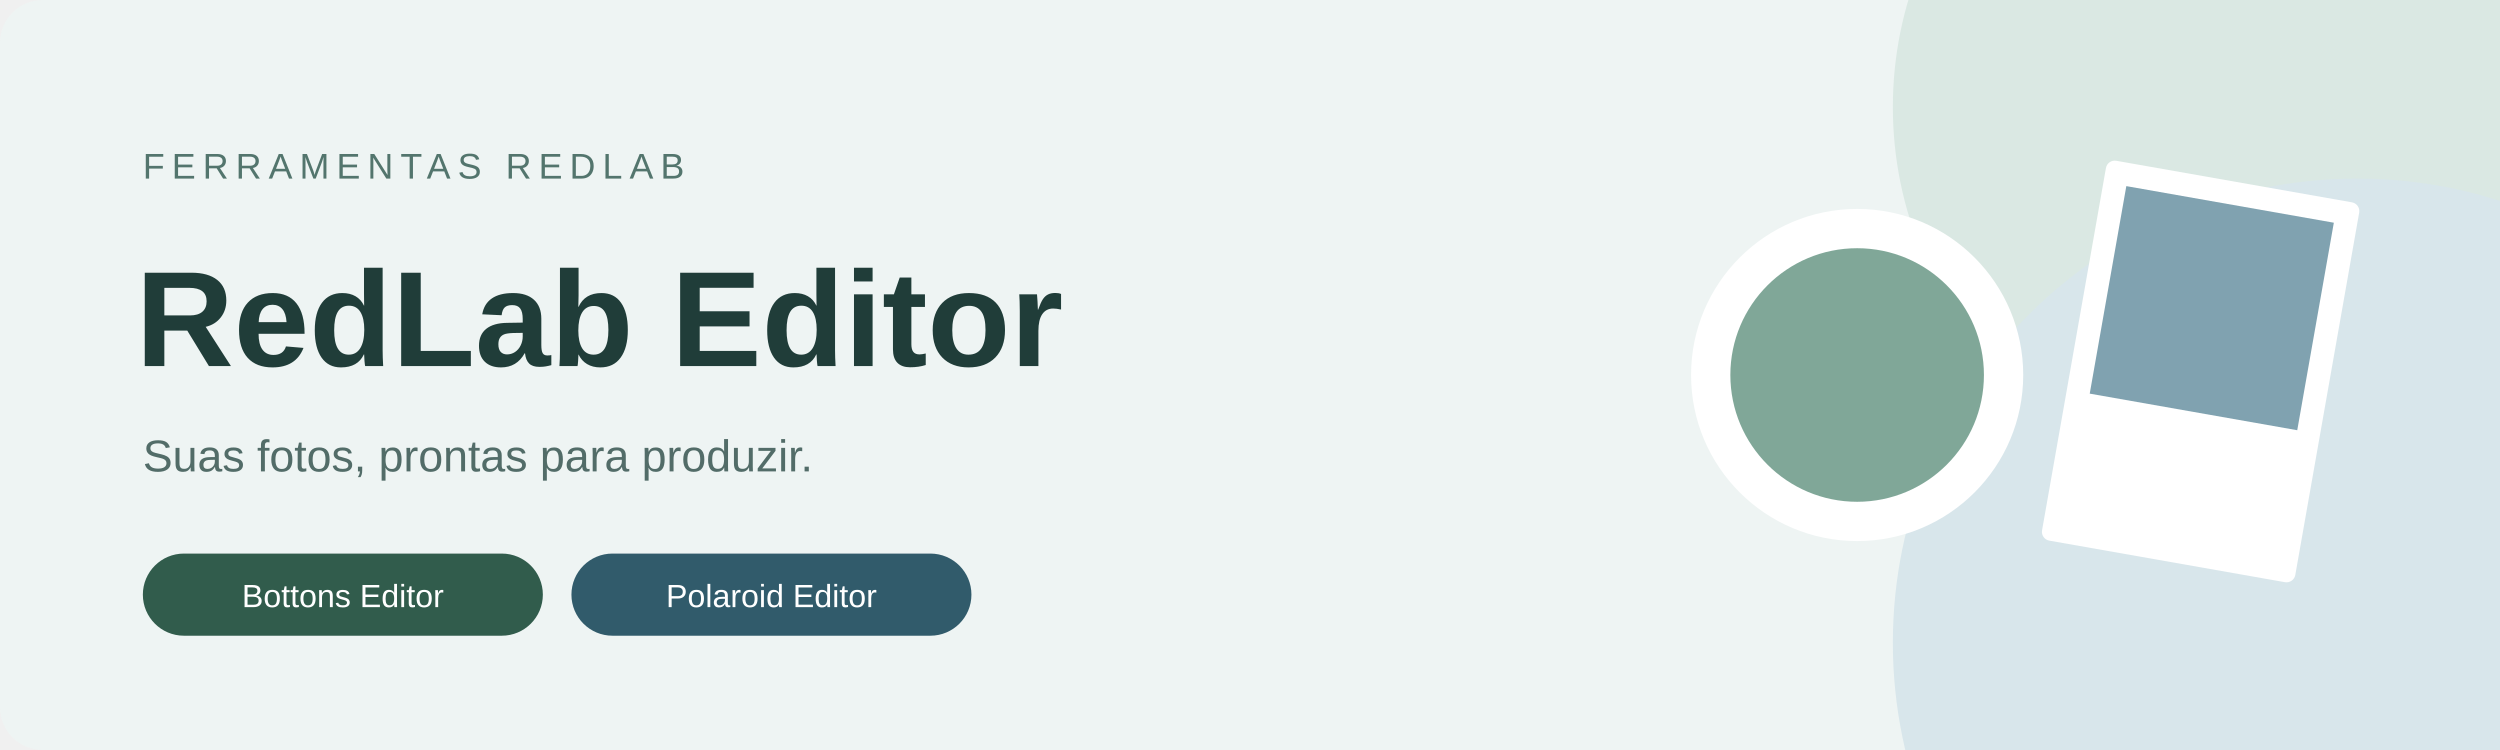
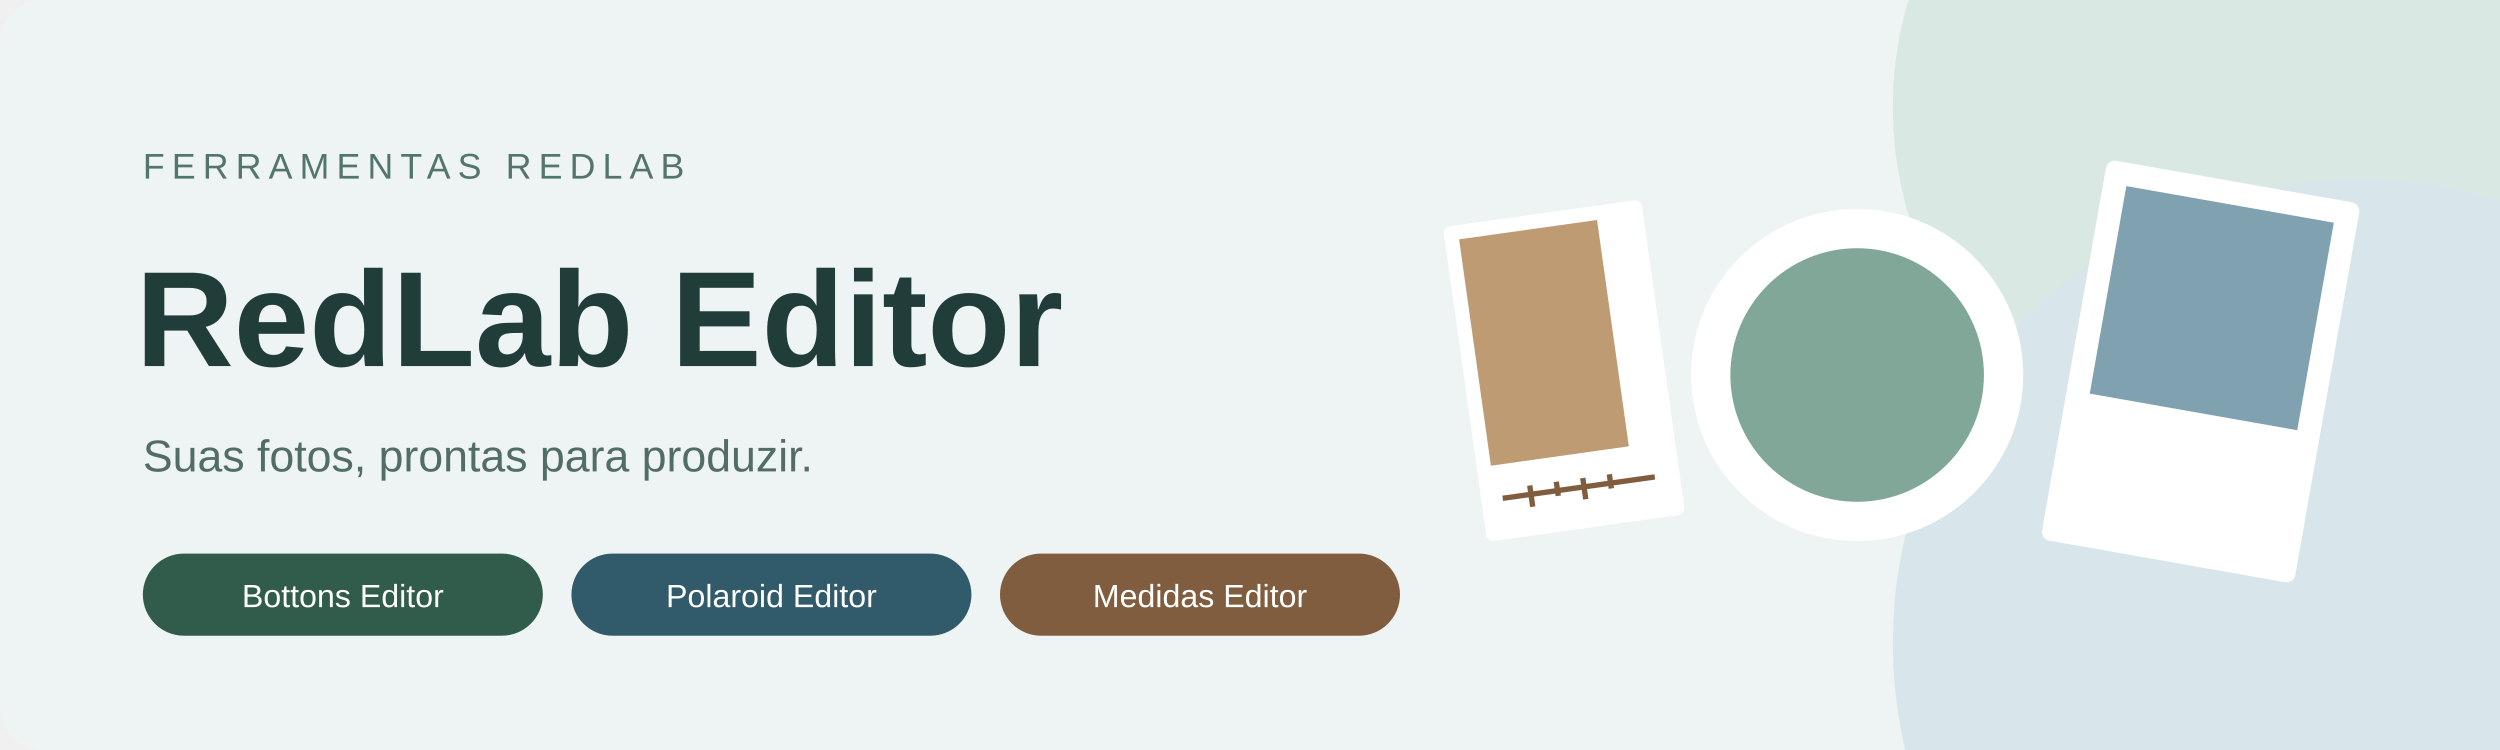
<svg xmlns="http://www.w3.org/2000/svg" width="1400" height="420" viewBox="0 0 1400 420">
  <rect width="1400" height="420" rx="24" fill="#eef4f3" />
  <circle cx="1270" cy="60" r="210" fill="#dae8e3" />
  <circle cx="1320" cy="360" r="260" fill="#d8e6eb" />
  <text x="80" y="100" font-family="Segoe UI,Arial,sans-serif" font-size="20" letter-spacing="4" fill="#53756d">FERRAMENTAS REDLAB</text>
  <text x="76" y="205" font-family="Segoe UI,Arial,sans-serif" font-size="76" font-weight="700" fill="#203d39">RedLab Editor</text>
  <text x="80" y="264" font-family="Segoe UI,Arial,sans-serif" font-size="25" fill="#526c68">Suas fotos, prontas para produzir.</text>
  <rect x="80" y="310" width="224" height="46" rx="23" fill="#315c4c" />
  <text x="192" y="340" text-anchor="middle" font-family="Segoe UI,Arial,sans-serif" font-size="18" fill="white">Bottons Editor</text>
  <rect x="320" y="310" width="224" height="46" rx="23" fill="#315b6b" />
  <text x="432" y="340" text-anchor="middle" font-family="Segoe UI,Arial,sans-serif" font-size="18" fill="white">Polaroid Editor</text>
  <circle cx="1040" cy="210" r="93" fill="white" />
  <circle cx="1040" cy="210" r="71" fill="#80a798" />
  <g transform="translate(1160 100) rotate(10 72 110)">
    <rect width="144" height="216" rx="5" fill="white" />
    <rect x="13" y="13" width="118" height="118" fill="#80a2b0" />
  </g>
+   <rect x="560" y="310" width="224" height="46" rx="23" fill="#805d3e" />
+   <text x="672" y="340" text-anchor="middle" font-family="Segoe UI,Arial,sans-serif" font-size="18" fill="white">Medidas Editor</text>
+   <g transform="translate(820 118) rotate(-8 60 90)">
+     <rect width="112" height="178" rx="4" fill="white" />
+     <rect width="78" height="128" x="8" y="8" fill="#bf9b73" />
+     <path d="M12 155h86m-70-5v12m15-12v8m15-8v12m15-12v8" stroke="#805d3e" stroke-width="3" />
+   </g>
</svg>
